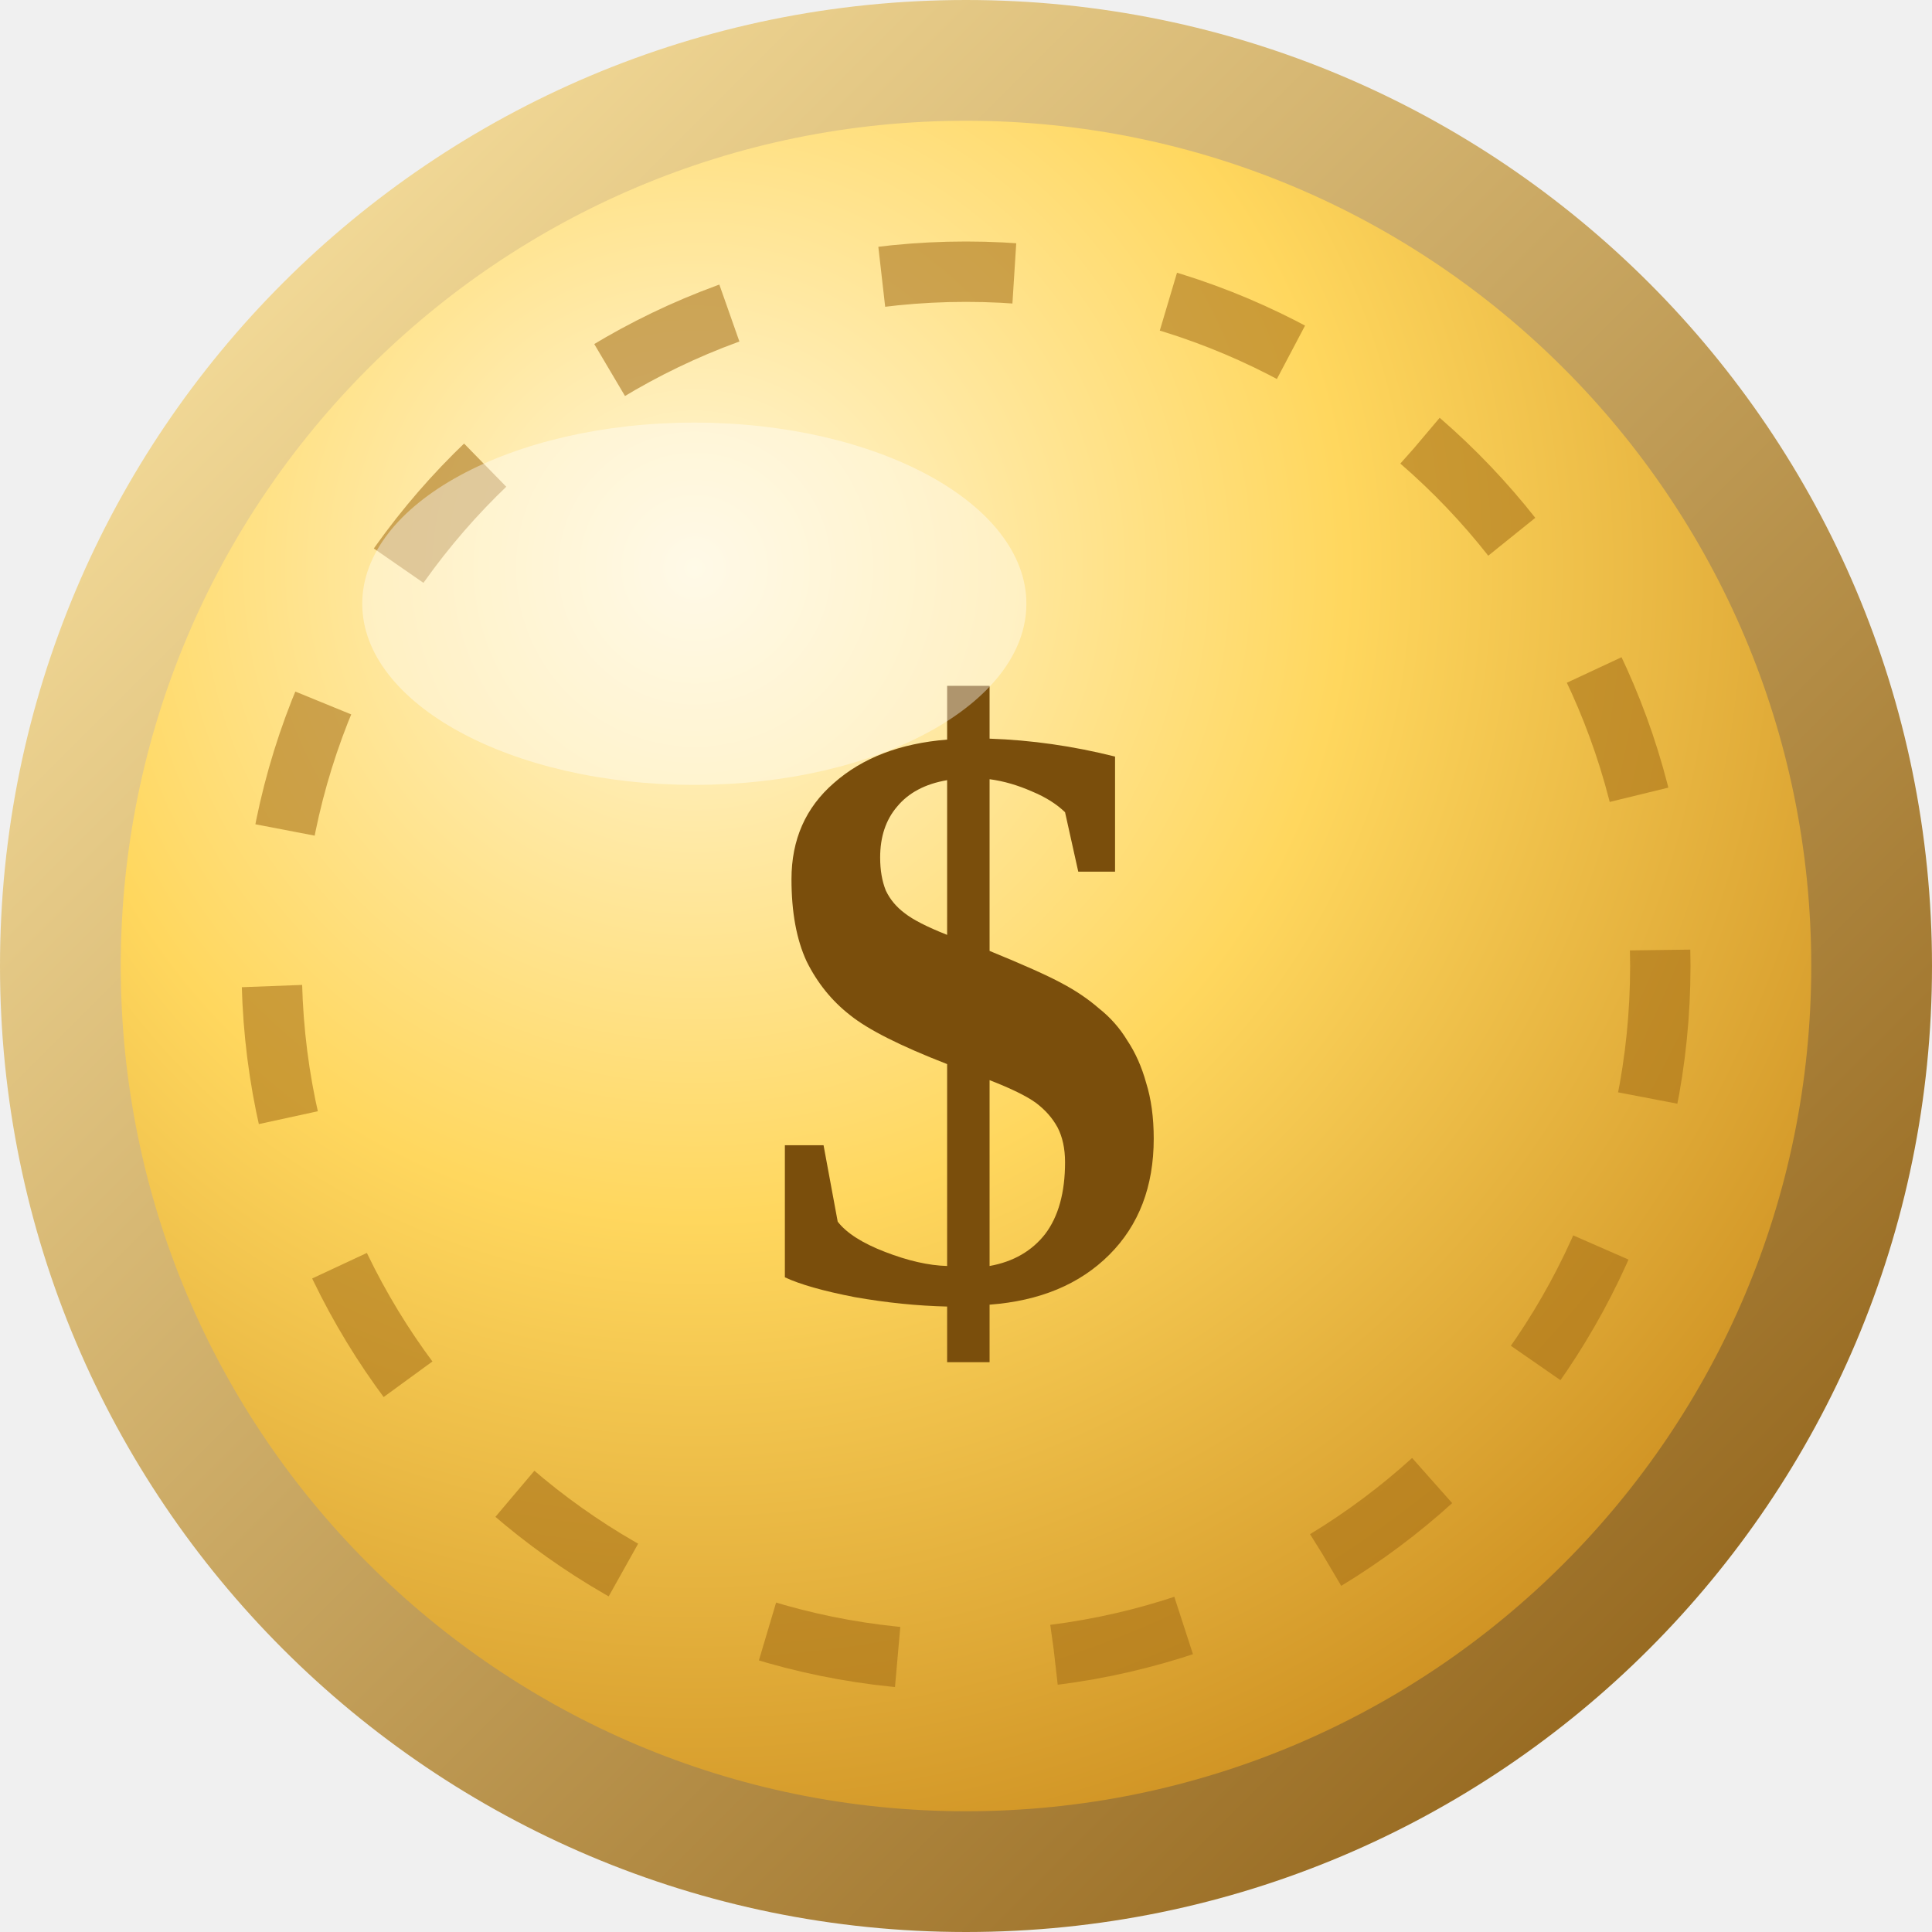
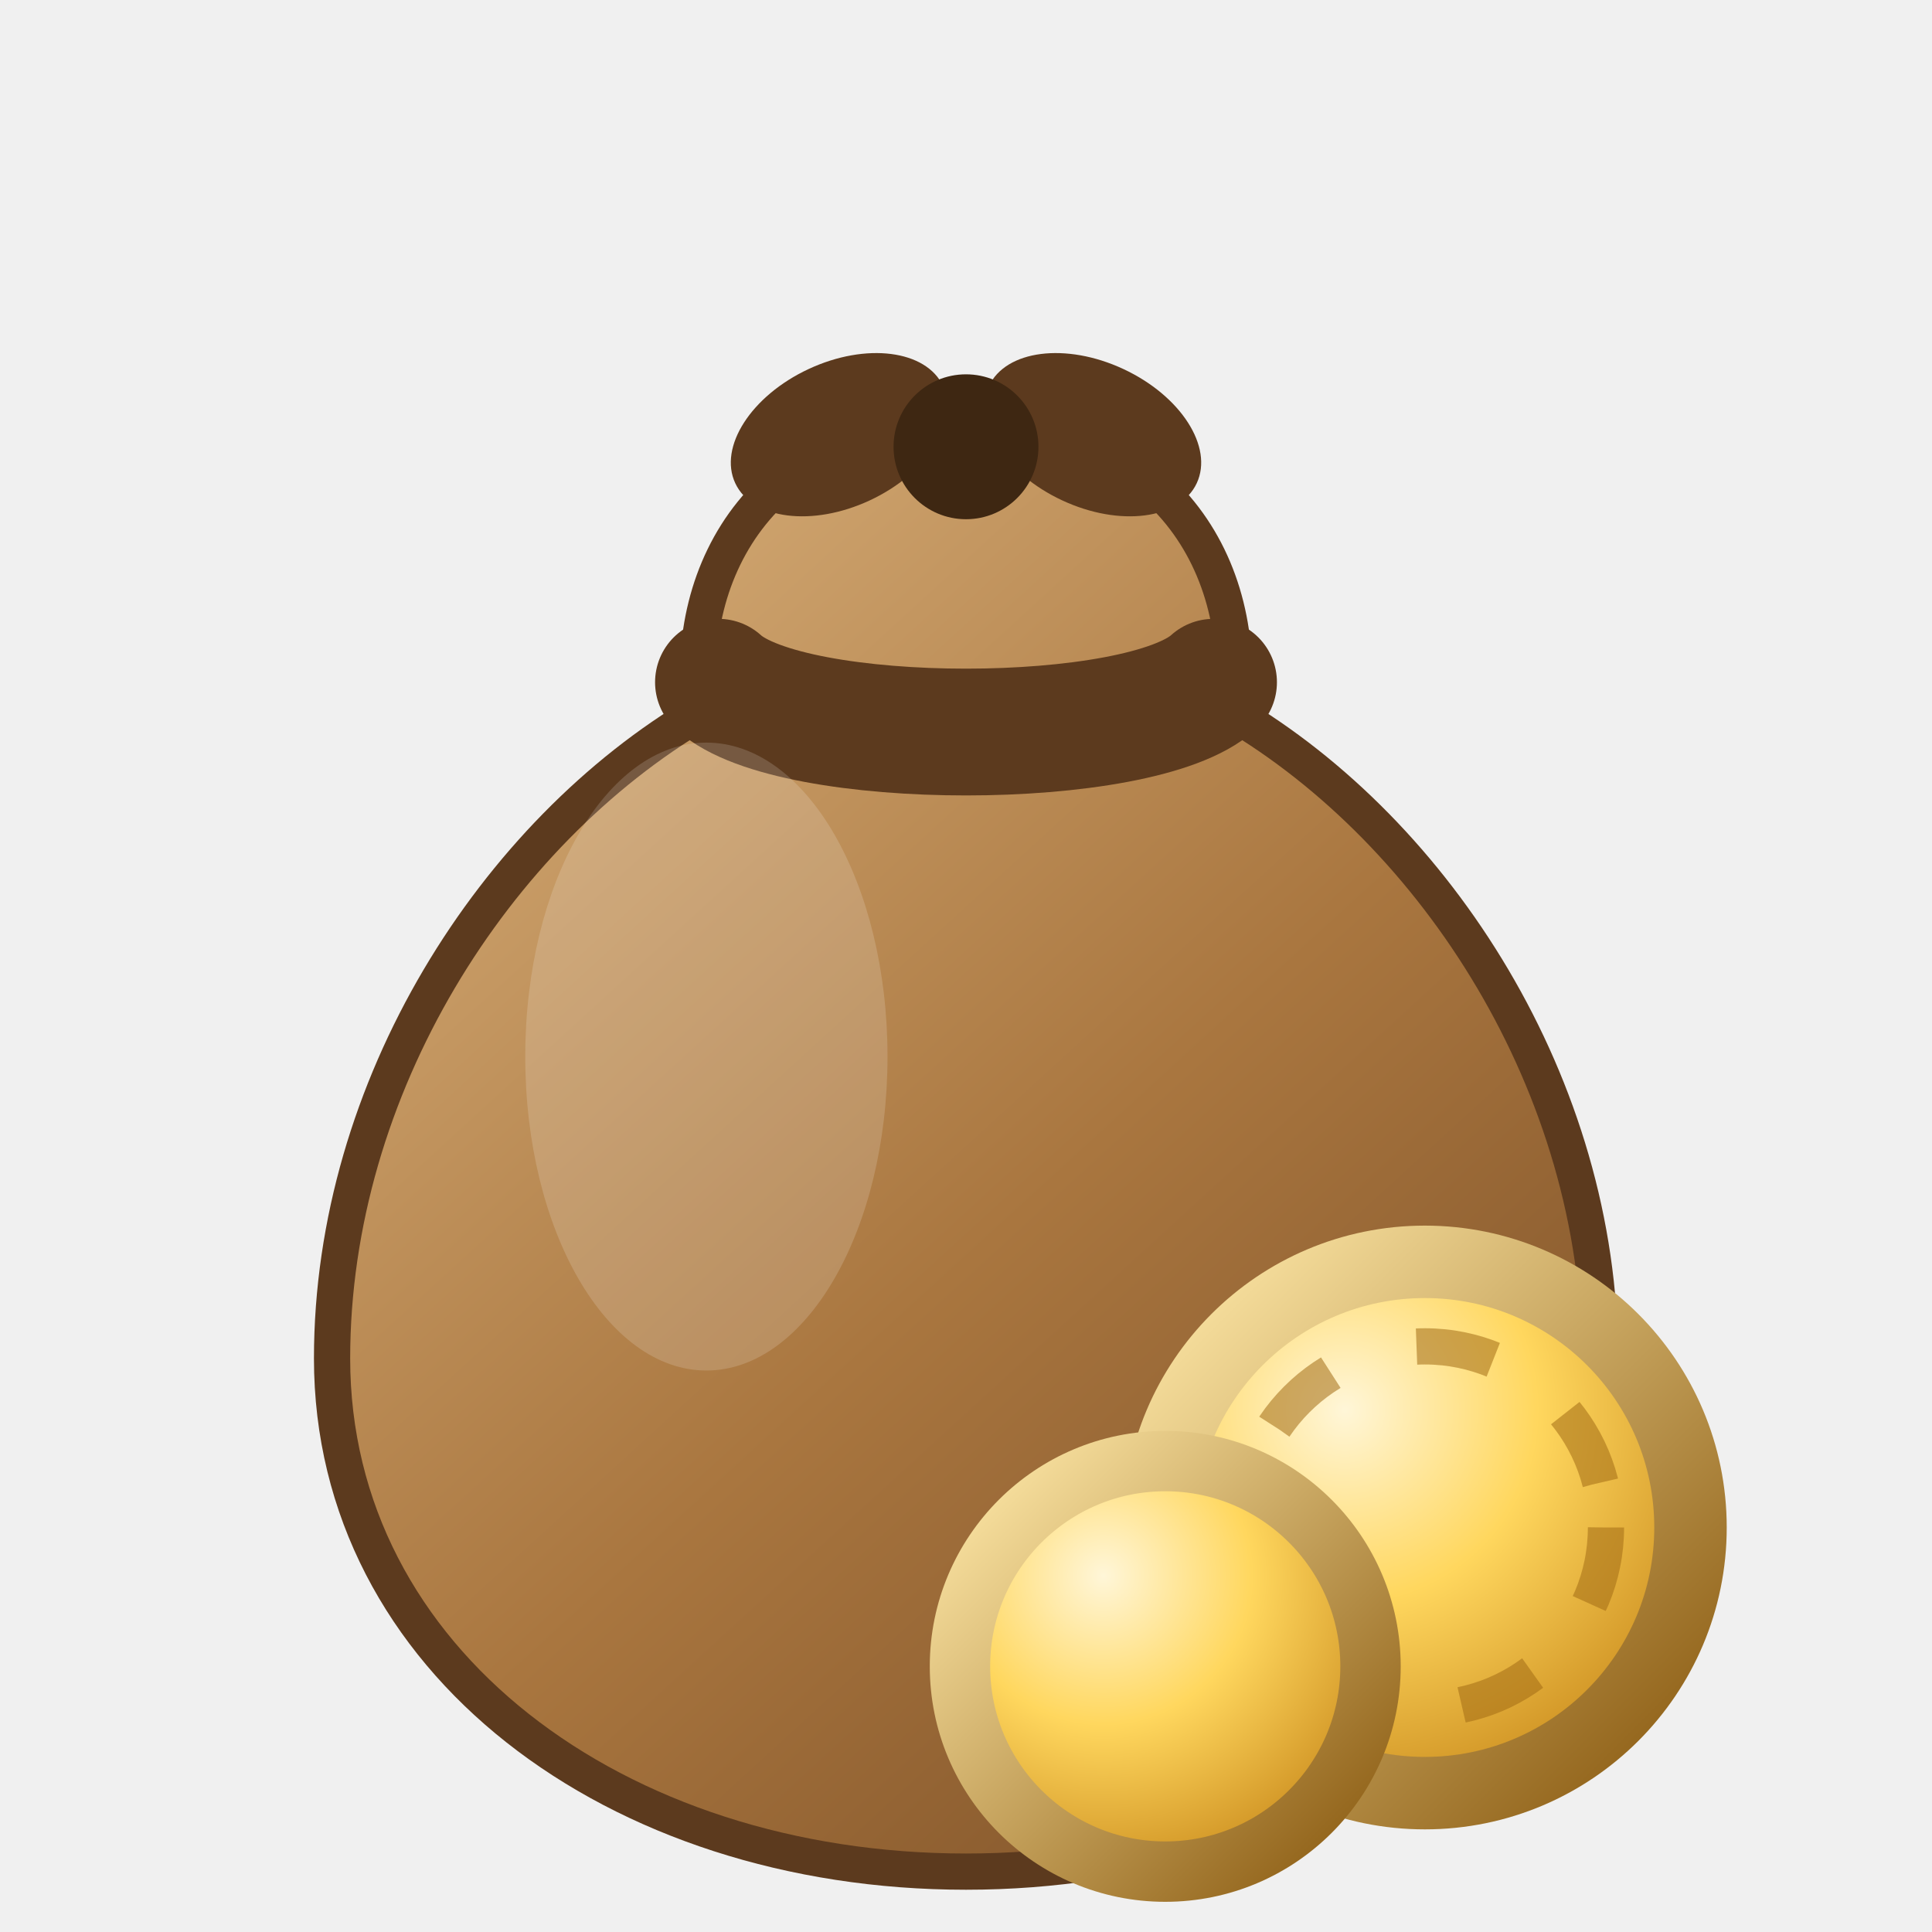
<svg xmlns="http://www.w3.org/2000/svg" viewBox="0 0 32 32">
  <defs>
+     <linearGradient id="sackGrad" x1="10%" y1="0%" x2="90%" y2="100%">
+       <stop offset="0%" stop-color="#dab27d" />
+       <stop offset="55%" stop-color="#a9763f" />
+       <stop offset="100%" stop-color="#7a4e26" />
+     </linearGradient>
    <radialGradient id="coinFace" cx="35%" cy="28%" r="80%">
      <stop offset="0%" stop-color="#fff6d8" />
      <stop offset="45%" stop-color="#ffd75e" />
      <stop offset="100%" stop-color="#c8881a" />
    </radialGradient>
    <linearGradient id="coinRim" x1="0%" y1="0%" x2="100%" y2="100%">
      <stop offset="0%" stop-color="#ffe9a8" />
      <stop offset="100%" stop-color="#8a5a10" />
    </linearGradient>
  </defs>
-   <circle cx="16" cy="16" r="15" fill="url(#coinFace)" stroke="url(#coinRim)" stroke-width="2" />
-   <circle cx="16" cy="16" r="11.5" fill="none" stroke="#a36c14" stroke-width="1" stroke-dasharray="2.2 2.6" opacity="0.55" />
-   <text x="16" y="21.5" text-anchor="middle" font-family="Georgia, 'Times New Roman', serif" font-size="14" font-weight="700" fill="#7a4e0c">$</text>
-   <ellipse cx="11.5" cy="10" rx="5.5" ry="3" fill="#ffffff" opacity="0.4" />
+   <path d="M16 7            C12.7 7 11.3 9.4 11.6 11.8            C8.2 13.8 5.5 18 5.5 22.5            C5.5 27.5 10.2 31 16 31            C21.8 31 26.5 27.5 26.5 22.5            C26.5 18 23.8 13.8 20.4 11.8            C20.7 9.4 19.3 7 16 7 Z" fill="url(#sackGrad)" stroke="#5c3a1e" stroke-width="0.6" />
+   <path d="M11.9 11.3 C13.1 12.4 18.9 12.4 20.1 11.3" fill="none" stroke="#5c3a1e" stroke-width="2.1" stroke-linecap="round" />
+   <ellipse cx="13.9" cy="7.2" rx="1.9" ry="1.2" fill="#5c3a1e" transform="rotate(-25 13.9 7.2)" />
+   <ellipse cx="18.1" cy="7.2" rx="1.9" ry="1.2" fill="#5c3a1e" transform="rotate(25 18.1 7.2)" />
+   <circle cx="16" cy="7.4" r="1.2" fill="#3e2712" />
+   <ellipse cx="11.7" cy="17.5" rx="3" ry="5.2" fill="#ffffff" opacity="0.16" />
+   <circle cx="23.6" cy="25.3" r="4.4" fill="url(#coinFace)" stroke="url(#coinRim)" stroke-width="1.2" />
+   <circle cx="23.6" cy="25.3" r="3" fill="none" stroke="#a36c14" stroke-width="0.6" stroke-dasharray="1.3 1.5" opacity="0.55" />
+   <circle cx="19.3" cy="27.6" r="3.4" fill="url(#coinFace)" stroke="url(#coinRim)" stroke-width="1" />
</svg>
